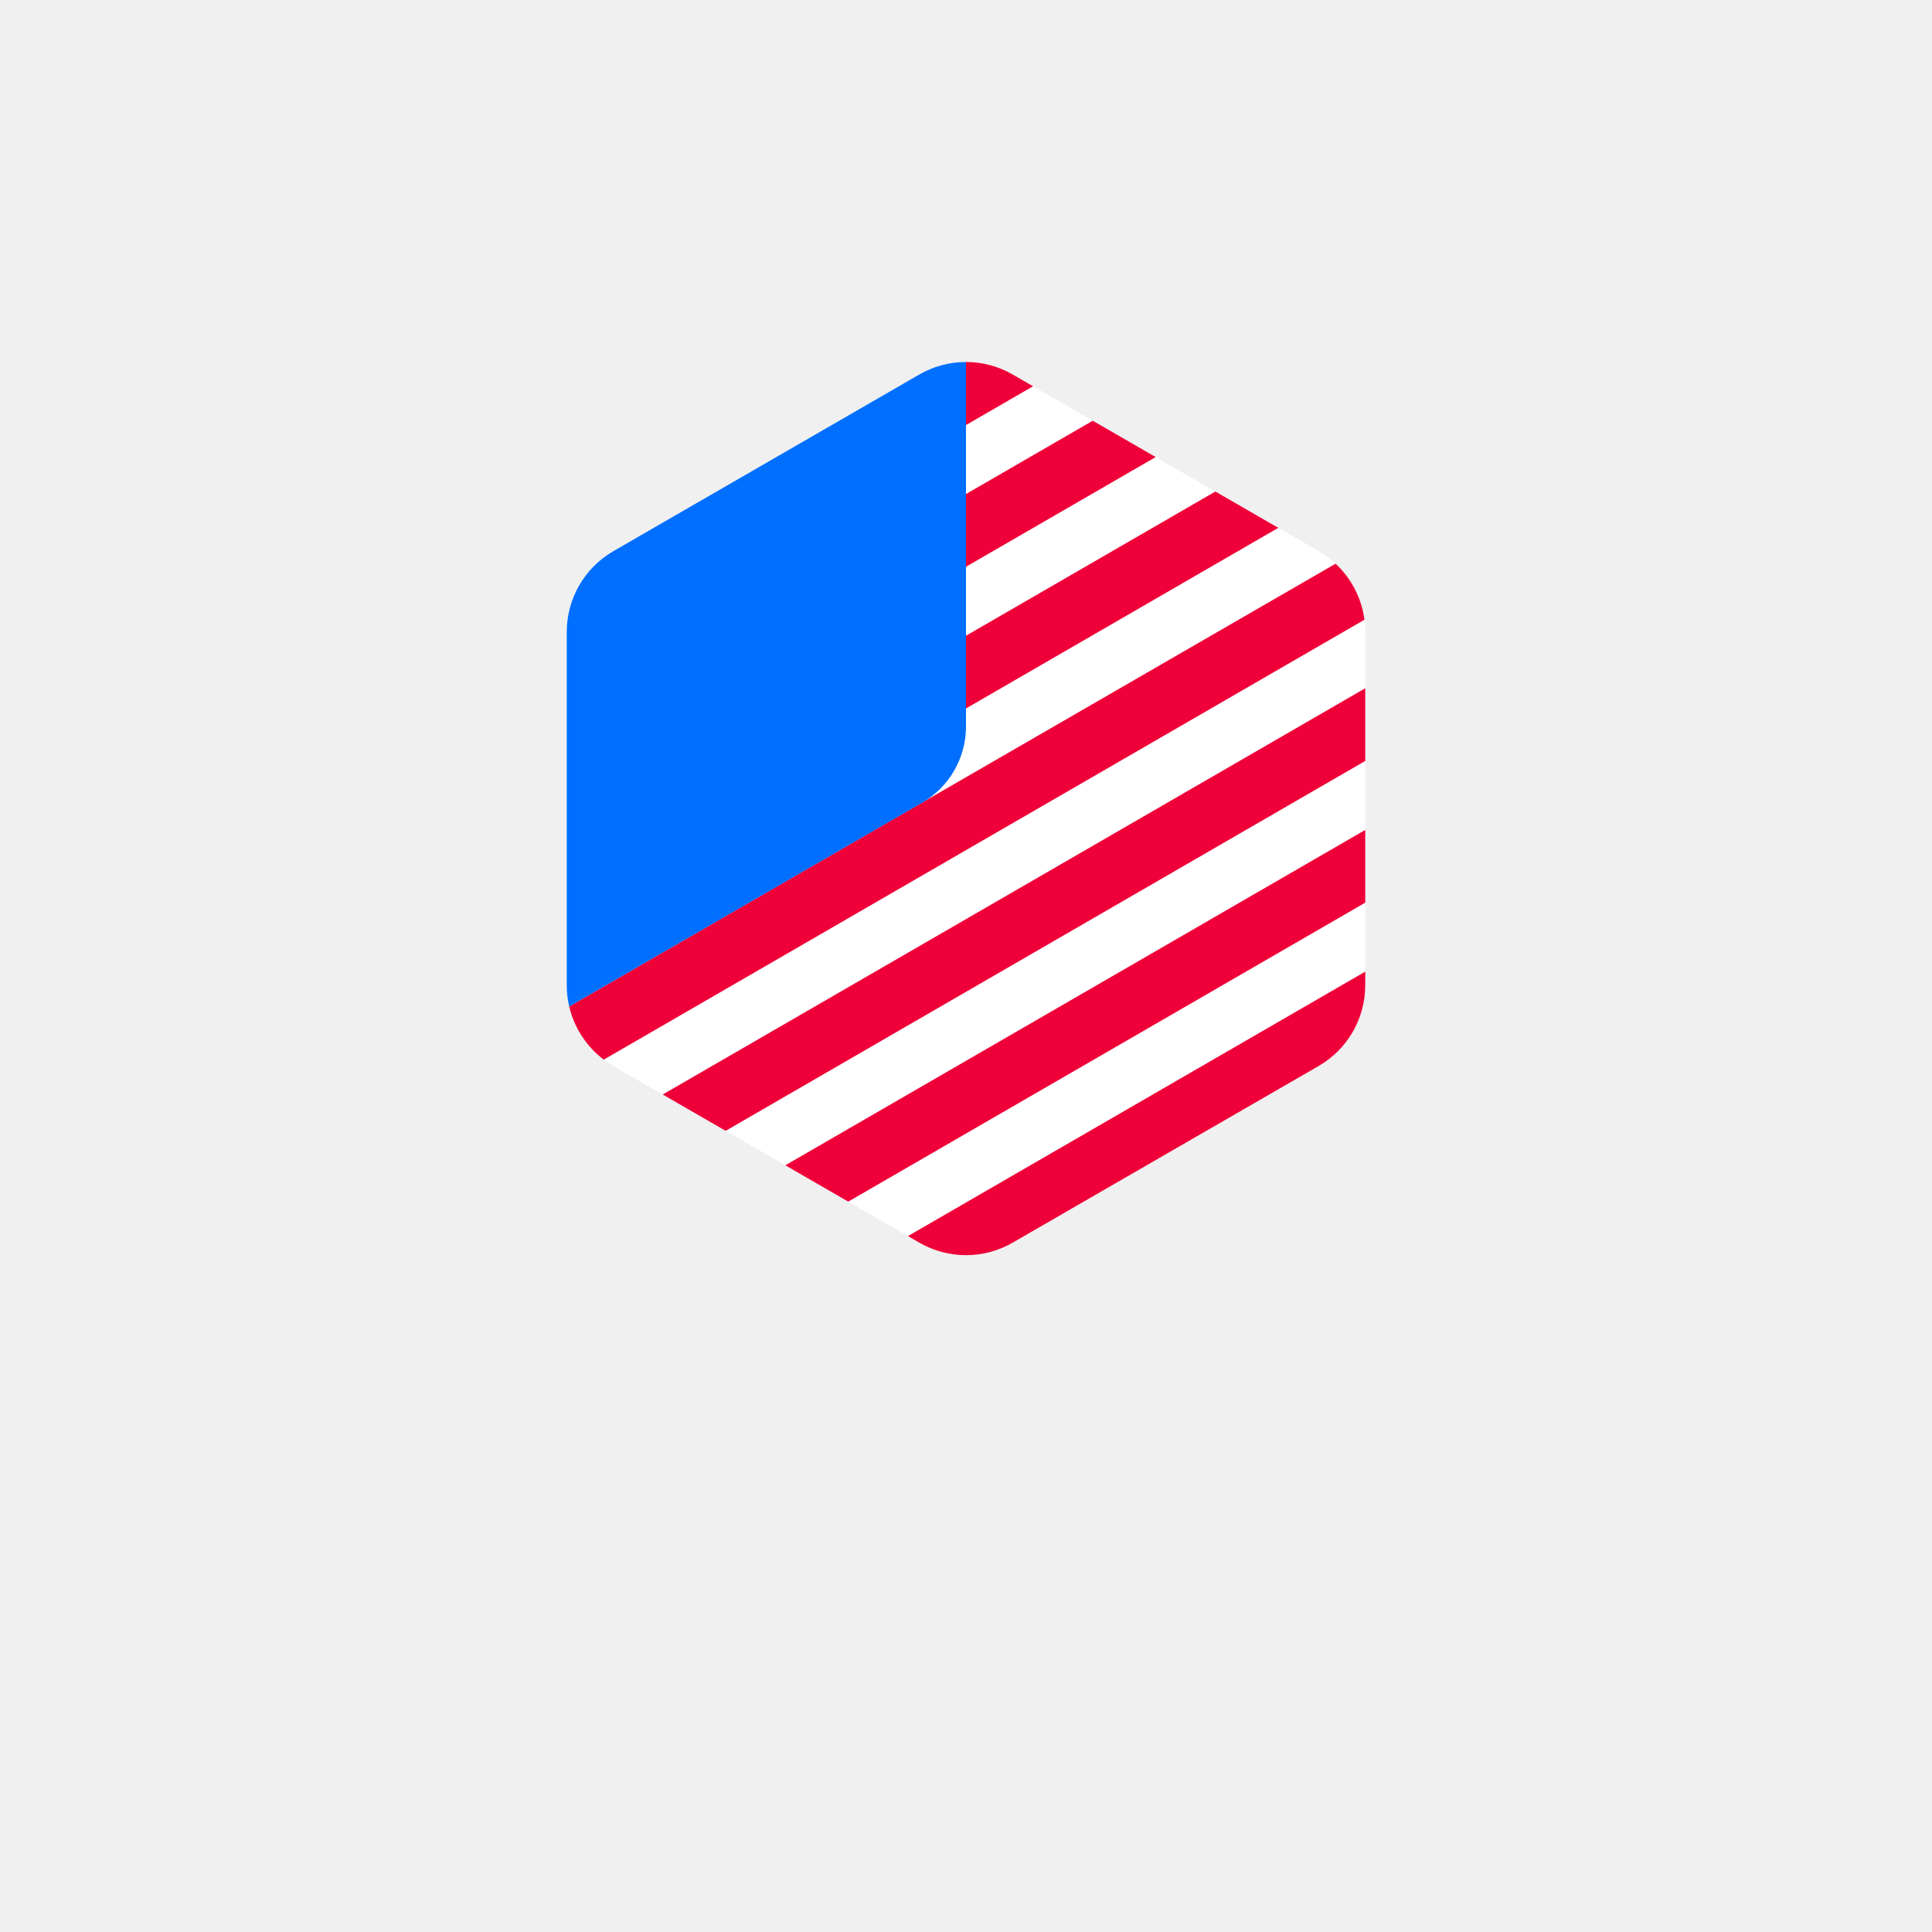
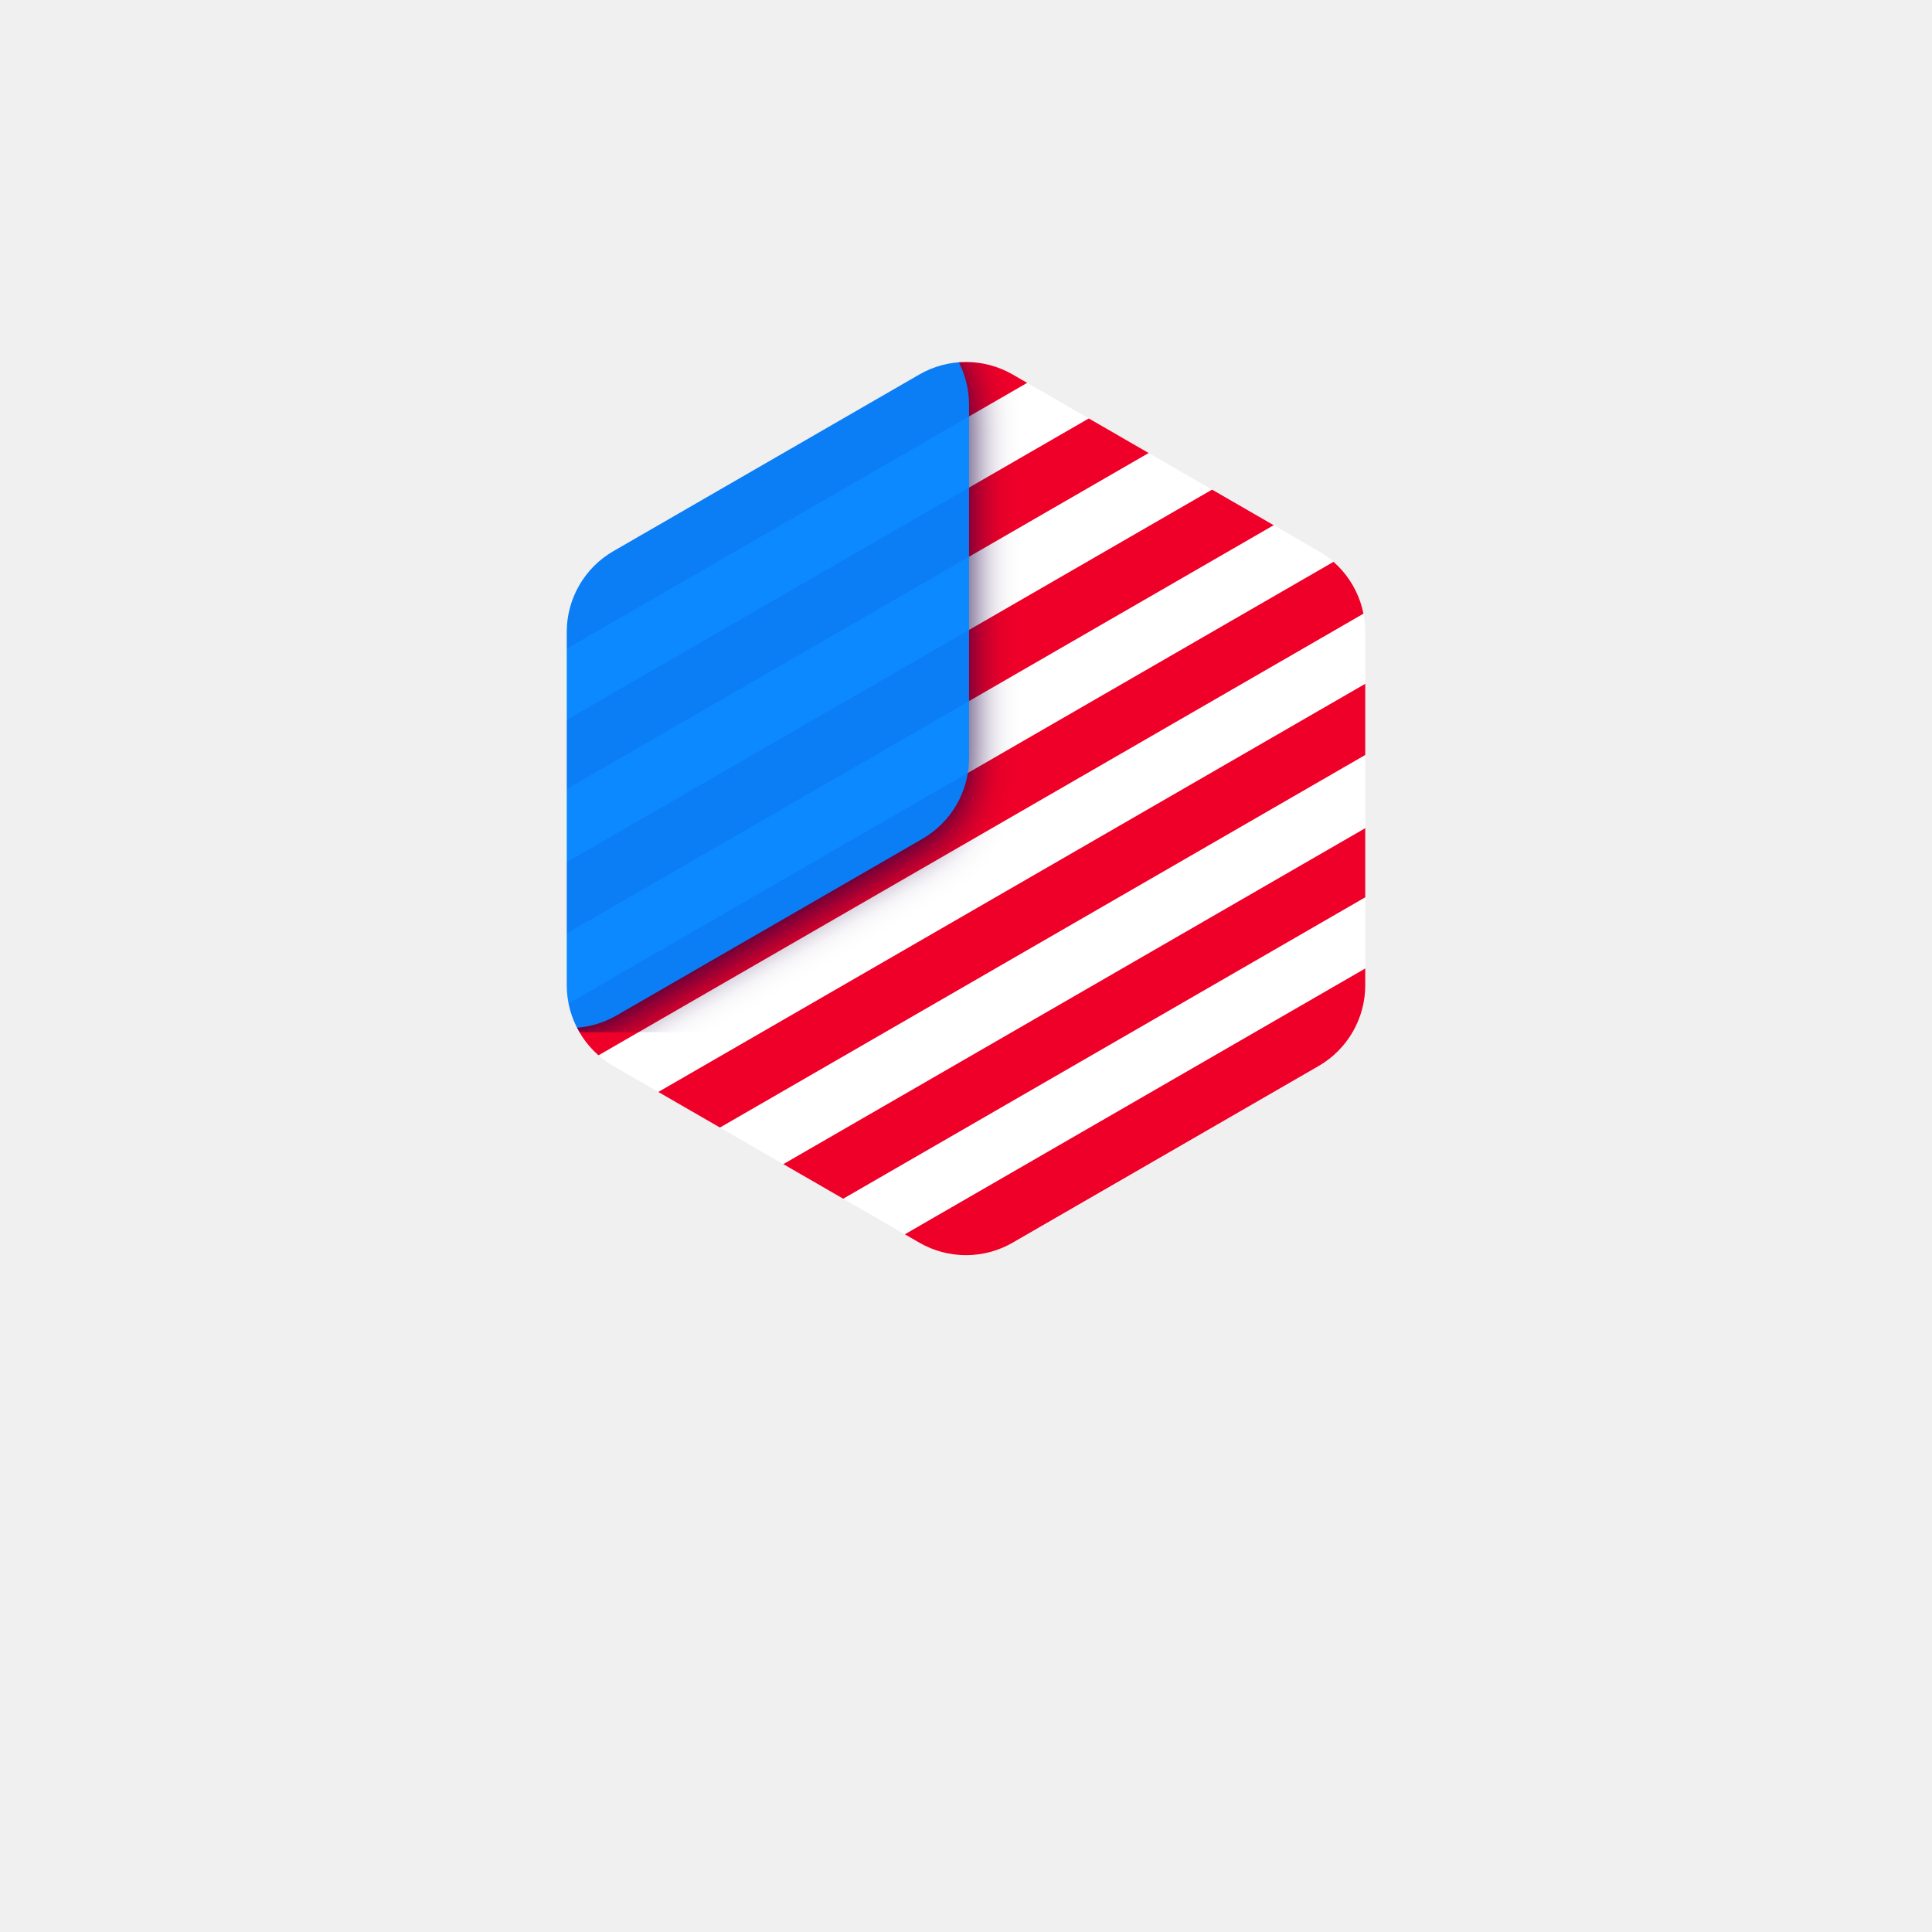
<svg xmlns="http://www.w3.org/2000/svg" width="270" height="270" viewBox="0 0 270 270" fill="none">
  <g clip-path="url(#clip0_63_1925)">
-     <path d="M128.478 52.335C132.514 50.005 137.486 50.005 141.521 52.335L184.276 77.02C188.312 79.35 190.798 83.656 190.798 88.315V137.685C190.798 142.344 188.312 146.65 184.276 148.98L141.521 173.665C137.486 175.995 132.514 175.995 128.478 173.665L85.724 148.98C81.688 146.65 79.202 142.344 79.202 137.685V88.315C79.202 83.656 81.688 79.35 85.724 77.02L128.478 52.335Z" fill="white" />
-     <path d="M135 79.204L161.508 63.874L152.714 58.797L135 69.041V79.204Z" fill="#EF0038" />
-     <path d="M144.372 53.981L141.521 52.335C139.504 51.17 137.252 50.588 135 50.588V59.401L144.372 53.981Z" fill="#EF0038" />
-     <path d="M79.545 140.656L134.972 99.022L135 88.844L169.85 68.691L178.643 73.767L134.972 99.022L79.545 140.656L186.651 78.777C188.853 80.83 190.288 83.597 190.686 86.606L84.374 148.085C81.937 146.241 80.235 143.605 79.545 140.656Z" fill="#EF0038" />
-     <path d="M190.798 96.181V88.287L190.798 88.316V137.685C190.798 142.344 188.312 146.65 184.276 148.98L141.521 173.665C137.486 175.995 132.514 175.995 128.479 173.665L126.886 172.746L190.798 135.786V126.146L118.544 167.929L109.751 162.852L190.798 115.984V106.343L101.409 158.036L92.615 152.959L190.798 96.181Z" fill="#EF0038" />
-     <path d="M85.724 77.02C81.688 79.35 79.202 83.656 79.202 88.315V137.685C79.202 138.698 79.32 139.694 79.545 140.657L128.848 112.192C132.655 109.994 135 105.932 135 101.536L135 50.588C132.749 50.588 130.498 51.17 128.481 52.334C128.48 52.334 128.479 52.335 128.478 52.335L85.724 77.02Z" fill="#006FFF" />
+     <g clip-path="url(#clip1_63_1925)">
+       <g clip-path="url(#clip2_63_1925)">
+         <path d="M128.478 52.335C132.514 50.005 137.486 50.005 141.521 52.335L184.276 77.02C188.312 79.35 190.798 83.656 190.798 88.315V137.685C190.798 142.344 188.312 146.65 184.276 148.98L141.521 173.665C137.486 175.995 132.514 175.995 128.478 173.665L85.724 148.98C81.688 146.65 79.202 142.344 79.202 137.685V88.315C79.202 83.656 81.688 79.35 85.724 77.02L128.478 52.335Z" fill="white" />
+       </g>
+       <mask id="mask0_63_1925" style="mask-type:alpha" maskUnits="userSpaceOnUse" x="72" y="50" width="126" height="126">
+         <g clip-path="url(#clip3_63_1925)">
+           <path d="M128.478 52.335C132.514 50.005 137.486 50.005 141.521 52.335L184.276 77.02C188.312 79.35 190.798 83.656 190.798 88.315V137.685C190.798 142.344 188.312 146.65 184.276 148.98L141.521 173.665C137.486 175.995 132.514 175.995 128.478 173.665L85.724 148.98C81.688 146.65 79.202 142.344 79.202 137.685V88.315C79.202 83.656 81.688 79.35 85.724 77.02L128.478 52.335Z" fill="white" />
+         </g>
+       </mask>
+       <g mask="url(#mask0_63_1925)">
+         <rect x="161.628" y="33.121" width="8.613" height="126" transform="rotate(60 161.628 33.121)" fill="#EF0028" />
+         <rect x="213.185" y="122.42" width="8.613" height="126" transform="rotate(60 213.185 122.42)" fill="#EF0028" />
+         <rect x="204.694" y="107.714" width="8.367" height="126" transform="rotate(60 204.694 107.714)" fill="#EF0028" />
+         <rect x="195.958" y="92.582" width="8.613" height="126" transform="rotate(60 195.958 92.5825)" fill="#EF0028" />
+         <rect x="187.468" y="77.877" width="8.367" height="126" transform="rotate(60 187.468 77.877)" fill="#EF0028" />
+         <rect x="170.241" y="48.04" width="8.367" height="126" transform="rotate(60 170.241 48.0397)" fill="#EF0028" />
+         <rect x="178.855" y="62.958" width="8.613" height="126" transform="rotate(60 178.855 62.9583)" fill="#EF0028" />
+         <g opacity="0.95" clip-path="url(#clip4_63_1925)" filter="url(#filter0_d_63_1925)">
+           <path d="M73.107 20.589C77.143 18.259 82.115 18.259 86.15 20.589L128.905 45.274C132.941 47.604 135.427 51.91 135.427 56.569L135.427 105.939C135.427 110.598 132.941 114.904 128.905 117.234L86.15 141.919C82.115 144.249 77.143 144.249 73.107 141.919L30.352 117.234C26.317 114.904 23.831 110.598 23.831 105.939L23.831 56.569C23.831 51.91 26.317 47.604 30.352 45.274L73.107 20.589Z" fill="#0083FF" />
+         </g>
+       </g>
+     </g>
  </g>
  <defs>
+     <filter id="filter0_d_63_1925" x="10.723" y="13.332" width="137.813" height="137.813" filterUnits="userSpaceOnUse" color-interpolation-filters="sRGB">
+       <feFlood flood-opacity="0" result="BackgroundImageFix" />
+       <feColorMatrix in="SourceAlpha" type="matrix" values="0 0 0 0 0 0 0 0 0 0 0 0 0 0 0 0 0 0 127 0" result="hardAlpha" />
+       <feOffset dy="0.984" />
+       <feGaussianBlur stdDeviation="2.953" />
+       <feColorMatrix type="matrix" values="0 0 0 0 0.117 0 0 0 0 0 0 0 0 0 0.263 0 0 0 1 0" />
+       <feBlend mode="color-burn" in2="BackgroundImageFix" result="effect1_dropShadow_63_1925" />
+       <feBlend mode="normal" in="SourceGraphic" in2="effect1_dropShadow_63_1925" result="shape" />
+     </filter>
    <clipPath id="clip0_63_1925">
      <rect width="126" height="126" fill="white" transform="translate(72 50)" />
    </clipPath>
+     <clipPath id="clip1_63_1925">
+       <rect width="126" height="126" fill="white" transform="translate(72 50)" />
+     </clipPath>
+     <clipPath id="clip2_63_1925">
+       <rect width="126" height="126" fill="white" transform="translate(72 50)" />
+     </clipPath>
+     <clipPath id="clip3_63_1925">
+       <rect width="126" height="126" fill="white" transform="translate(72 50)" />
+     </clipPath>
+     <clipPath id="clip4_63_1925">
+       <rect width="126" height="126" fill="white" transform="translate(16.6289 18.2539)" />
+     </clipPath>
  </defs>
</svg>
